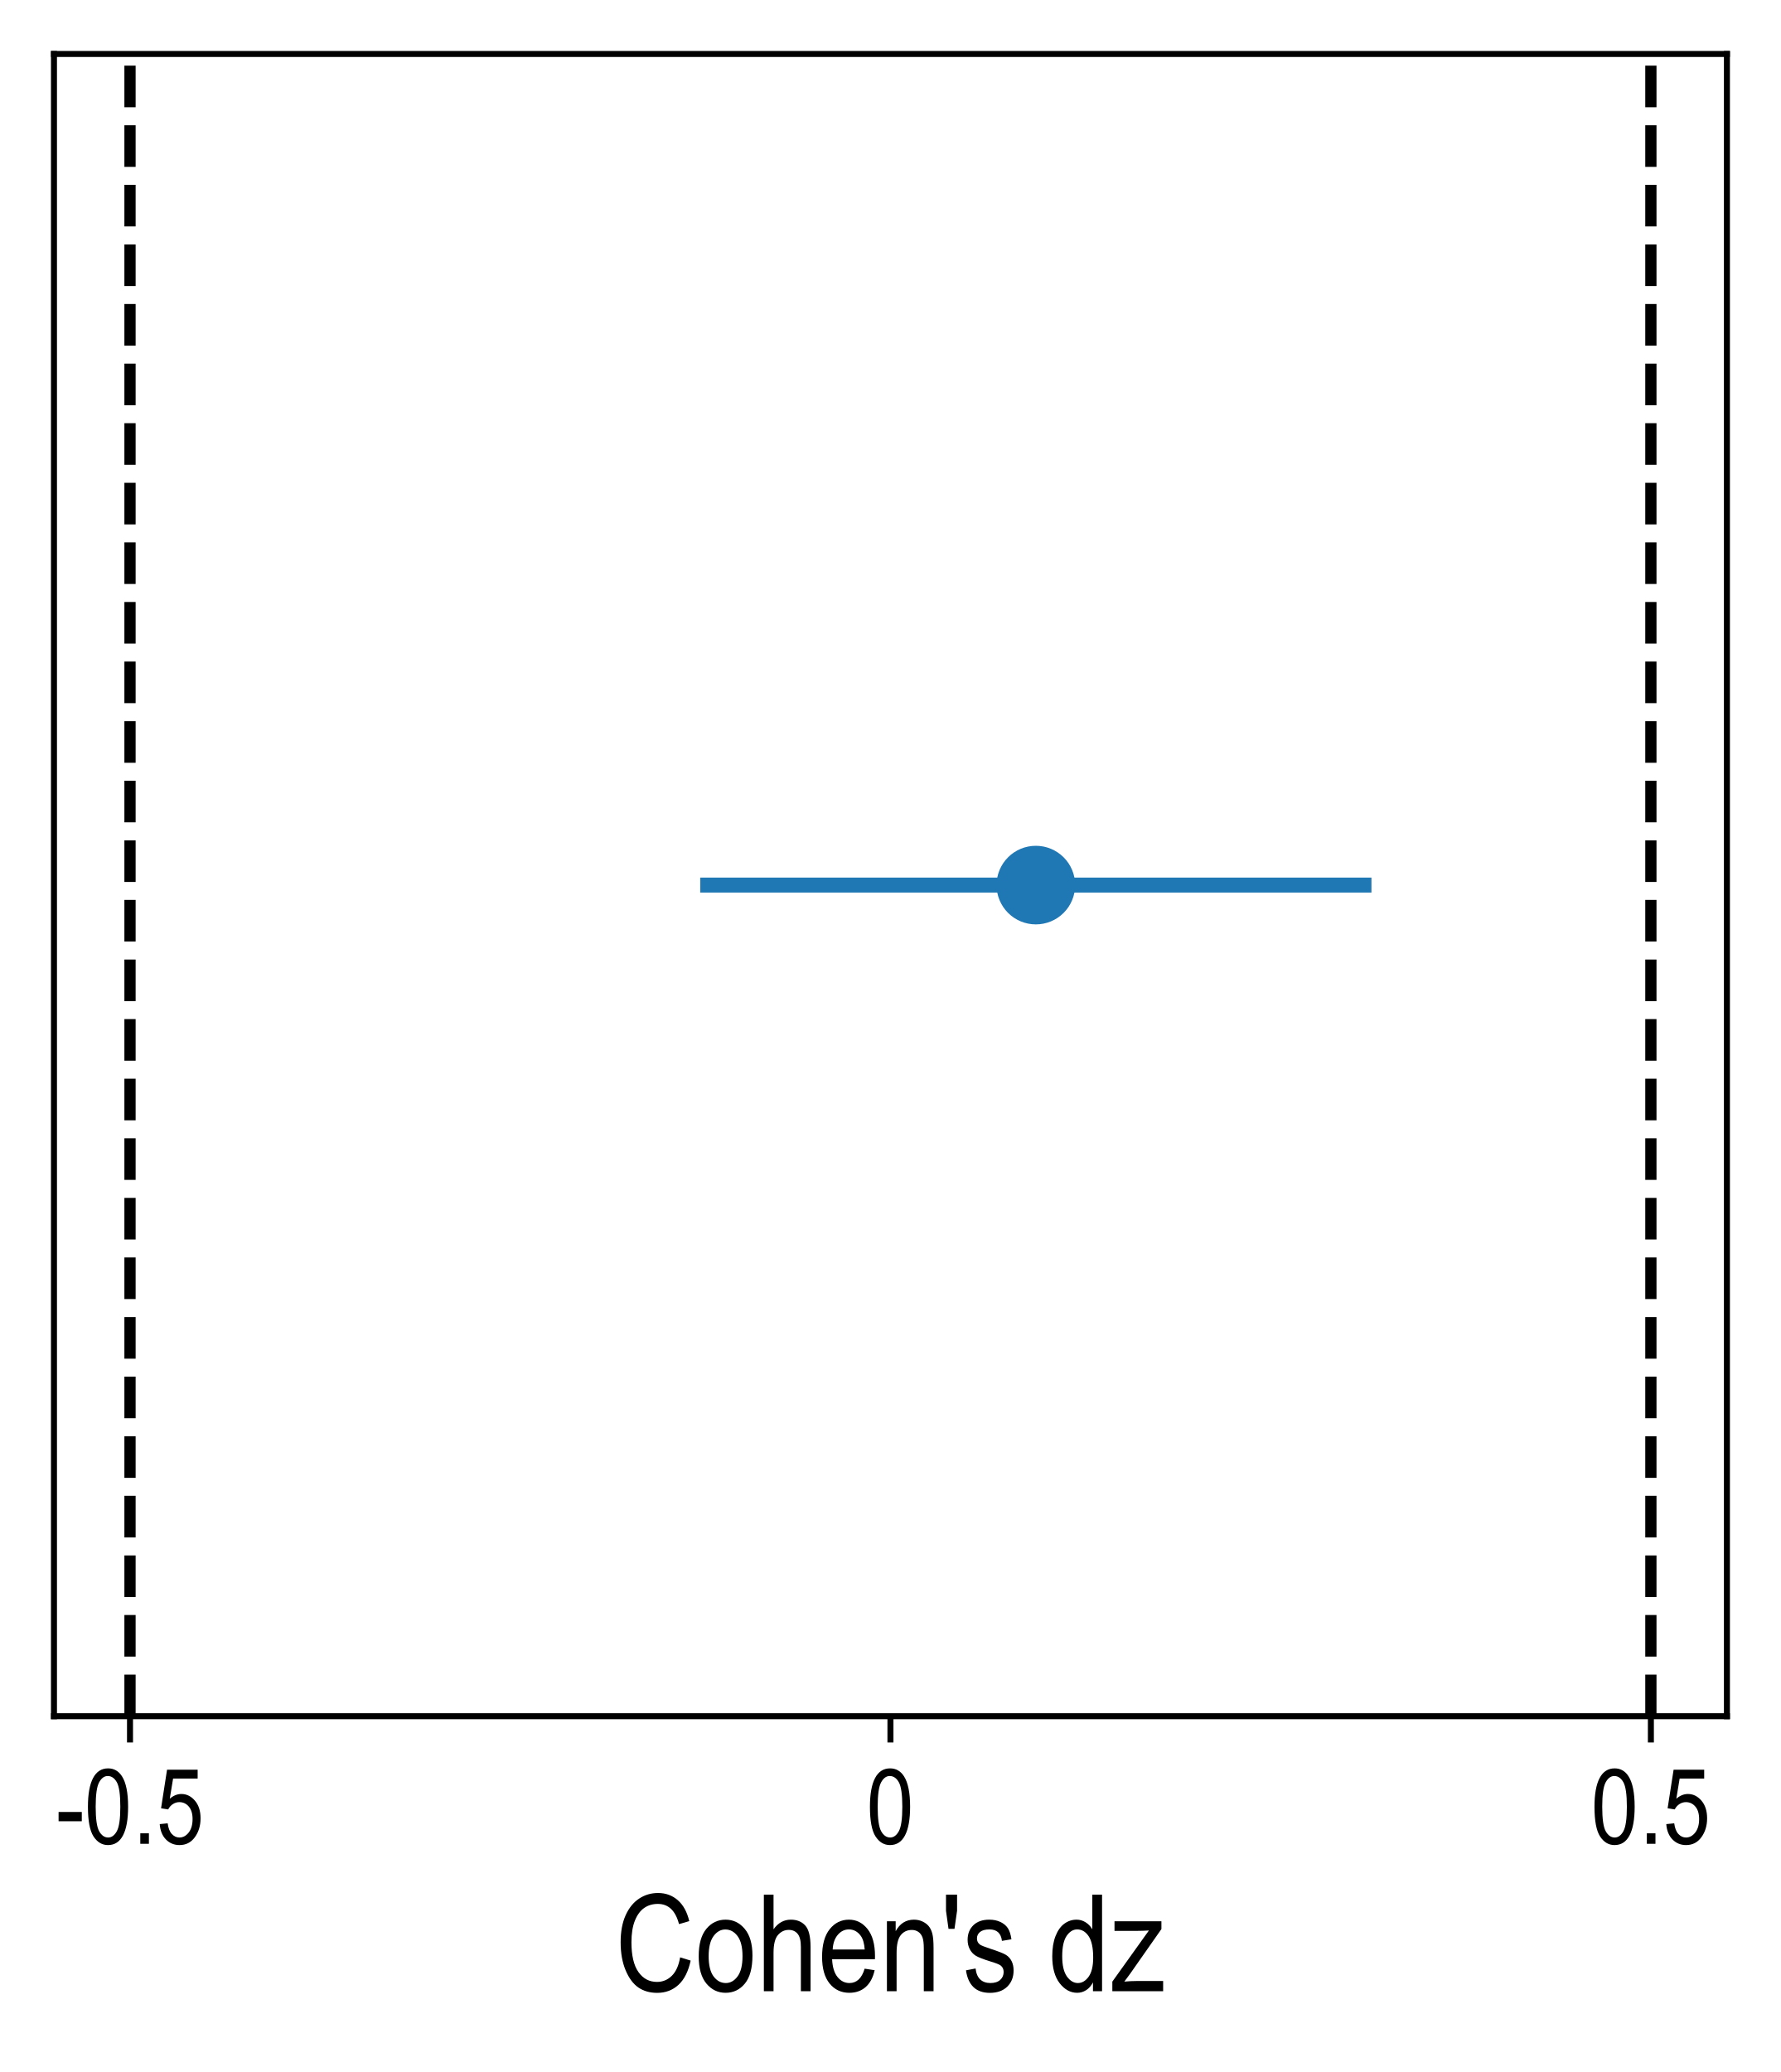
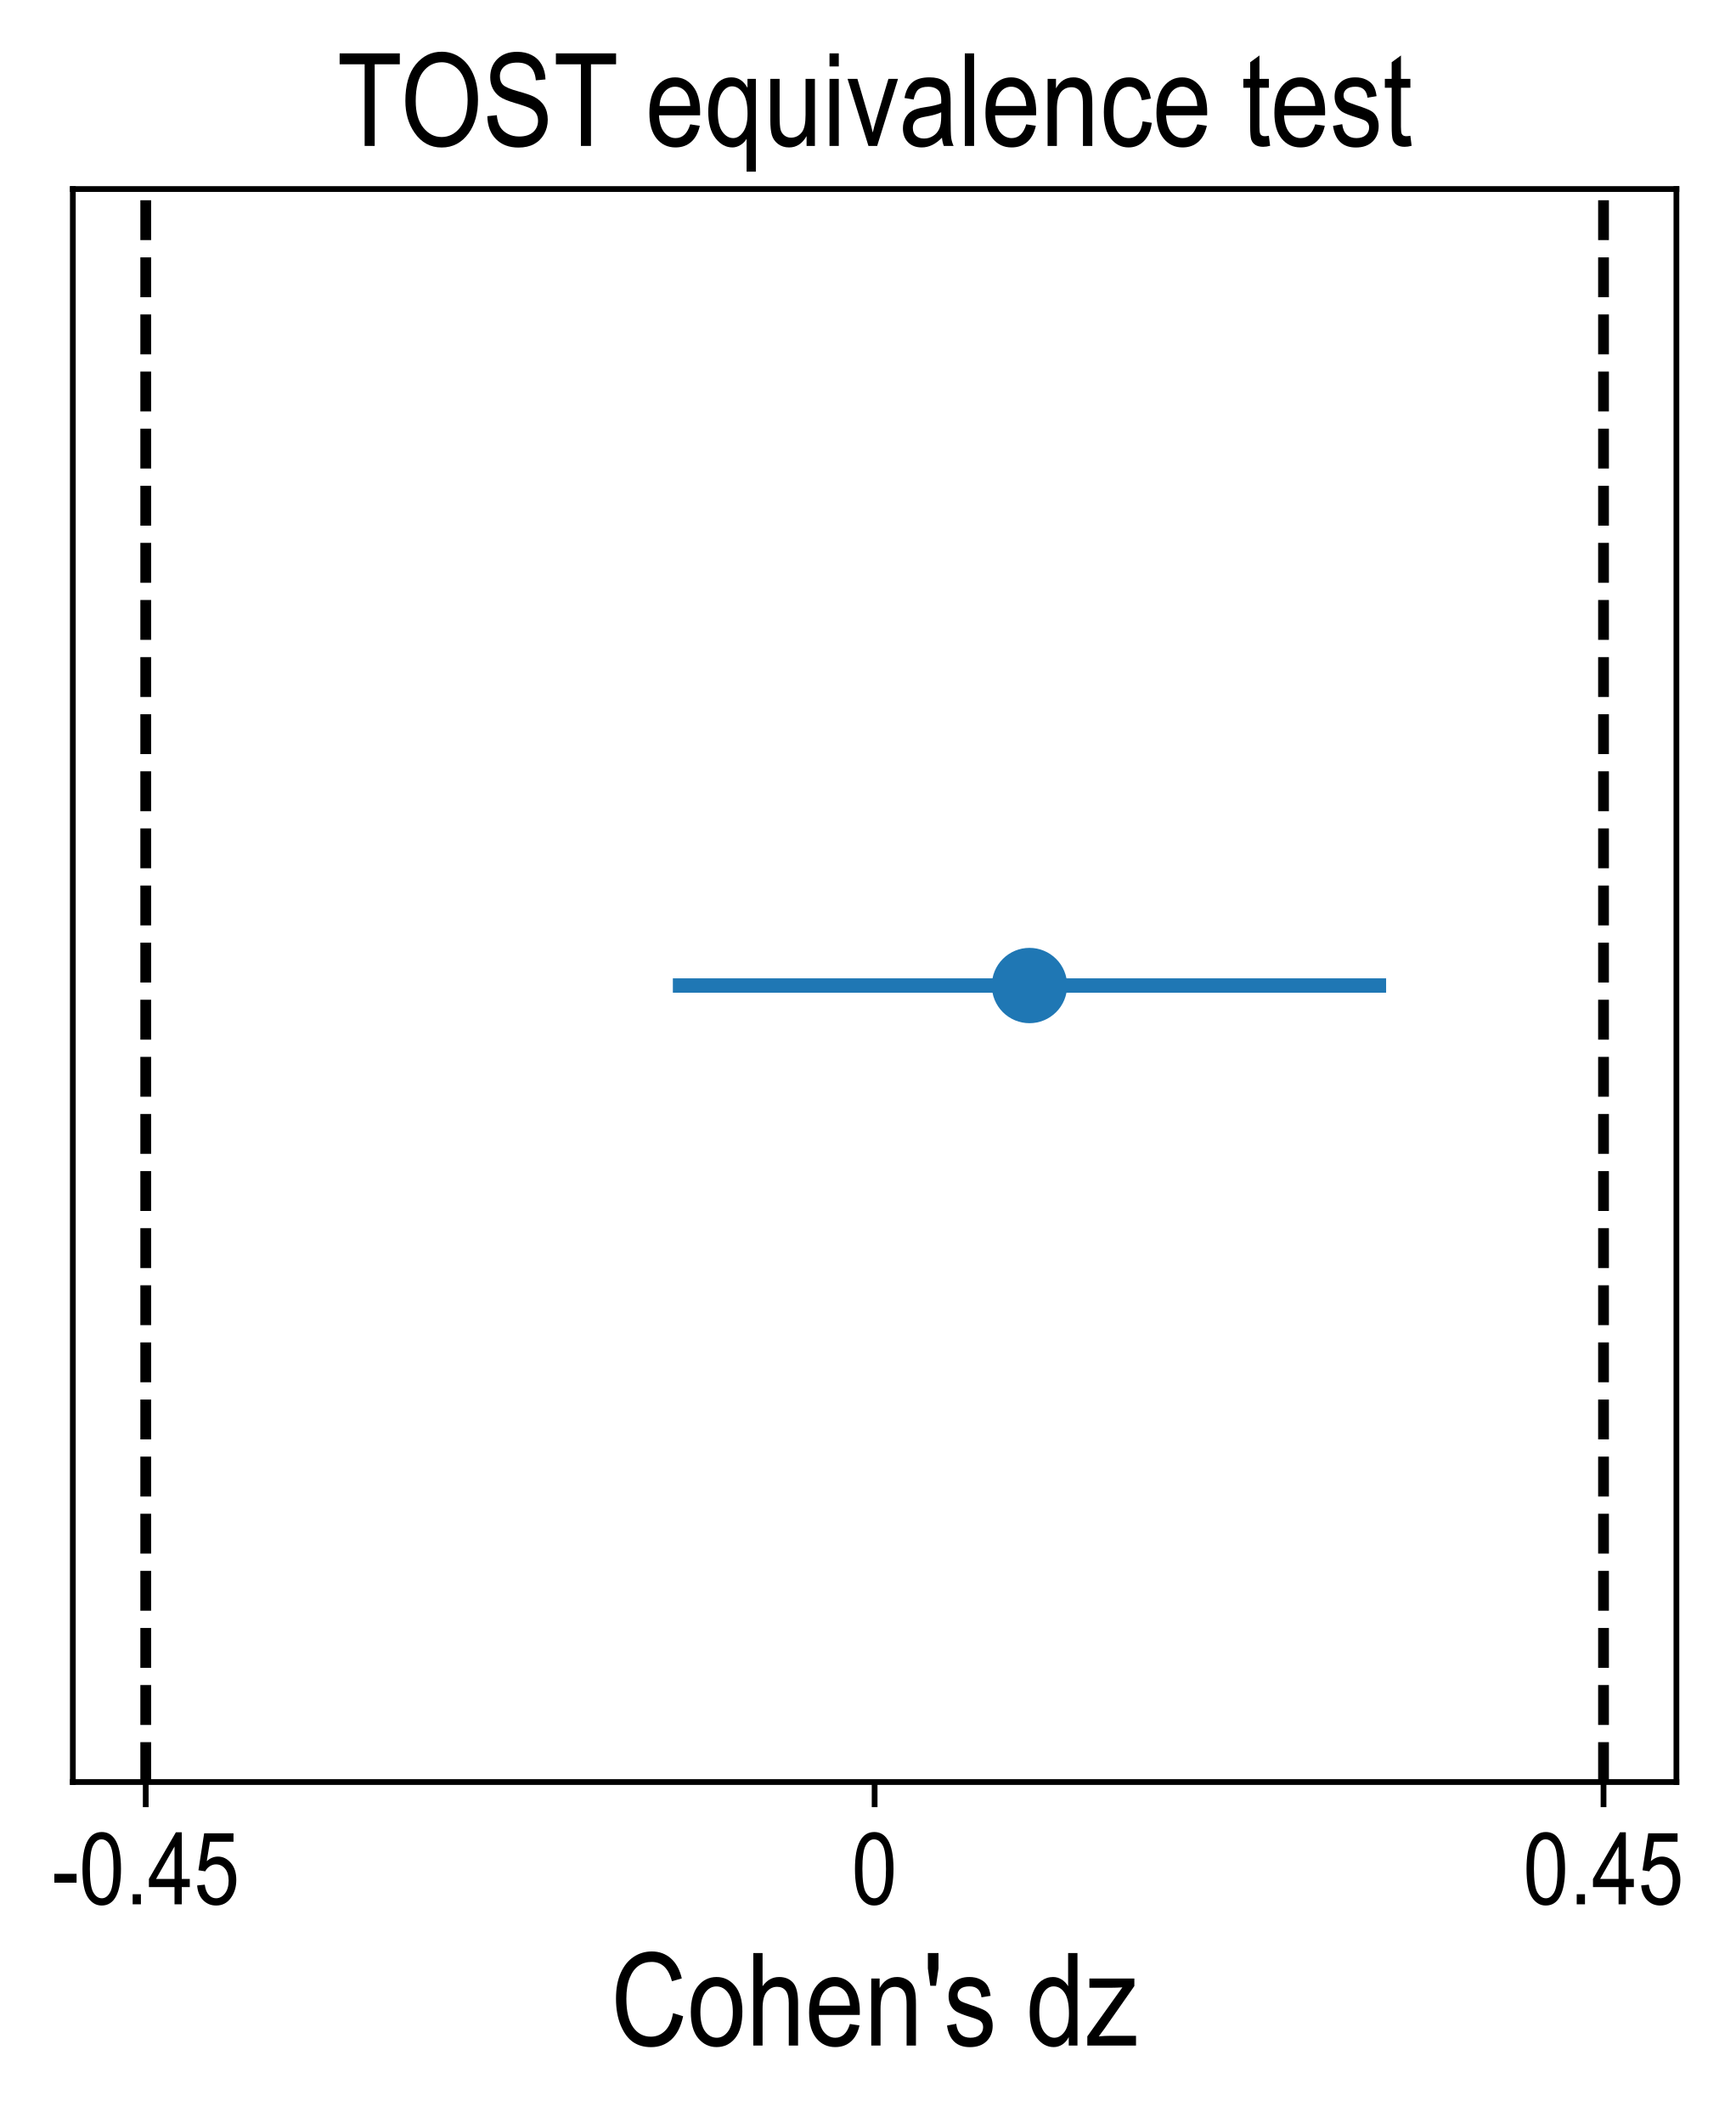
- <svg xmlns="http://www.w3.org/2000/svg" xmlns:xlink="http://www.w3.org/1999/xlink" width="237.6pt" height="276.425pt" viewBox="0 0 237.6 276.425" version="1.1">
+ <svg xmlns="http://www.w3.org/2000/svg" xmlns:xlink="http://www.w3.org/1999/xlink" width="241.567pt" height="295.54pt" viewBox="0 0 241.567 295.54" version="1.1">
  <defs>
    <style type="text/css">*{stroke-linejoin: round; stroke-linecap: butt}</style>
  </defs>
  <g id="figure_1">
    <g id="patch_1">
-       <path d="M 0 276.425  L 237.6 276.425  L 237.6 0  L 0 0  L 0 276.425  z " style="fill: none" />
+       <path d="M 0 295.54  L 241.567 295.54  L 241.567 0  L 0 0  L 0 295.54  z " style="fill: none" />
    </g>
    <g id="axes_1">
      <g id="patch_2">
-         <path d="M 7.2 228.96  L 230.4 228.96  L 230.4 7.2  L 7.2 7.2  L 7.2 228.96  z " style="fill: none" />
+         <path d="M 10.139 248.075  L 233.339 248.075  L 233.339 26.315  L 10.139 26.315  L 10.139 248.075  z " style="fill: none" />
      </g>
      <g id="PathCollection_1">
        <defs>
-           <path id="mfc5fbafe78" d="M 0 4.743  C 1.258 4.743 2.465 4.244 3.354 3.354  C 4.244 2.465 4.743 1.258 4.743 0  C 4.743 -1.258 4.244 -2.465 3.354 -3.354  C 2.465 -4.244 1.258 -4.743 0 -4.743  C -1.258 -4.743 -2.465 -4.244 -3.354 -3.354  C -4.244 -2.465 -4.743 -1.258 -4.743 0  C -4.743 1.258 -4.244 2.465 -3.354 3.354  C -2.465 4.244 -1.258 4.743 0 4.743  z " style="stroke: #1f77b4" />
+           <path id="m3abc737562" d="M 0 4.743  C 1.258 4.743 2.465 4.244 3.354 3.354  C 4.244 2.465 4.743 1.258 4.743 0  C 4.743 -1.258 4.244 -2.465 3.354 -3.354  C 2.465 -4.244 1.258 -4.743 0 -4.743  C -1.258 -4.743 -2.465 -4.244 -3.354 -3.354  C -4.244 -2.465 -4.743 -1.258 -4.743 0  C -4.743 1.258 -4.244 2.465 -3.354 3.354  C -2.465 4.244 -1.258 4.743 0 4.743  z " style="stroke: #1f77b4" />
        </defs>
-         <g clip-path="url(#p61554a6b73)">
-           <use xlink:href="#mfc5fbafe78" x="138.199" y="118.08" style="fill: #1f77b4; stroke: #1f77b4" />
+         <g clip-path="url(#p420106c4ff)">
+           <use xlink:href="#m3abc737562" x="143.294" y="137.195" style="fill: #1f77b4; stroke: #1f77b4" />
        </g>
      </g>
      <g id="matplotlib.axis_1">
        <g id="xtick_1">
          <g id="line2d_1">
            <defs>
-               <path id="ma6f7857406" d="M 0 0  L 0 3.5  " style="stroke: #000000; stroke-width: 0.8" />
+               <path id="me4d5a1e958" d="M 0 0  L 0 3.5  " style="stroke: #000000; stroke-width: 0.8" />
            </defs>
            <g>
-               <use xlink:href="#ma6f7857406" x="17.345" y="228.96" style="stroke: #000000; stroke-width: 0.8" />
+               <use xlink:href="#me4d5a1e958" x="20.285" y="248.075" style="stroke: #000000; stroke-width: 0.8" />
            </g>
          </g>
          <g id="text_1">
-             <g transform="translate(7.45358 245.9809) scale(0.14 -0.14)">
+             <g transform="translate(7.2 265.0956) scale(0.14 -0.14)">
              <defs>
                <path id="ArialNarrow-2d" d="M 166 1375  L 166 1941  L 1581 1941  L 1581 1375  L 166 1375  z " transform="scale(0.015625)" />
                <path id="ArialNarrow-30" d="M 209 2259  Q 209 3413 520 4006  Q 831 4600 1438 4600  Q 1975 4600 2284 4119  Q 2659 3538 2659 2259  Q 2659 1113 2350 517  Q 2041 -78 1431 -78  Q 894 -78 551 447  Q 209 972 209 2259  z M 681 2259  Q 681 1144 895 764  Q 1109 384 1444 384  Q 1759 384 1971 768  Q 2184 1153 2184 2259  Q 2184 3378 1970 3756  Q 1756 4134 1416 4134  Q 1103 4134 892 3750  Q 681 3366 681 2259  z " transform="scale(0.015625)" />
                <path id="ArialNarrow-2e" d="M 484 0  L 484 641  L 1009 641  L 1009 0  L 484 0  z " transform="scale(0.015625)" />
+                 <path id="ArialNarrow-34" d="M 1688 0  L 1688 1097  L 59 1097  L 59 1613  L 1775 4581  L 2150 4581  L 2150 1613  L 2659 1613  L 2659 1097  L 2150 1097  L 2150 0  L 1688 0  z M 1688 1613  L 1688 3678  L 513 1613  L 1688 1613  z " transform="scale(0.015625)" />
                <path id="ArialNarrow-35" d="M 209 1200  L 694 1250  Q 750 813 948 598  Q 1147 384 1409 384  Q 1738 384 1975 686  Q 2213 988 2213 1509  Q 2213 2000 1983 2270  Q 1753 2541 1406 2541  Q 1197 2541 1014 2423  Q 831 2306 725 2097  L 291 2166  L 656 4519  L 2522 4519  L 2522 3981  L 1025 3981  L 822 2750  Q 1156 3038 1531 3038  Q 2003 3038 2351 2636  Q 2700 2234 2700 1553  Q 2700 881 2351 401  Q 2003 -78 1416 -78  Q 928 -78 592 261  Q 256 600 209 1200  z " transform="scale(0.015625)" />
              </defs>
              <use xlink:href="#ArialNarrow-2d" />
              <use xlink:href="#ArialNarrow-30" transform="translate(27.29492 0)" />
              <use xlink:href="#ArialNarrow-2e" transform="translate(72.90039 0)" />
-               <use xlink:href="#ArialNarrow-35" transform="translate(95.70312 0)" />
+               <use xlink:href="#ArialNarrow-34" transform="translate(95.70312 0)" />
+               <use xlink:href="#ArialNarrow-35" transform="translate(141.3086 0)" />
            </g>
          </g>
        </g>
        <g id="xtick_2">
          <g id="line2d_2">
            <g>
-               <use xlink:href="#ma6f7857406" x="118.8" y="228.96" style="stroke: #000000; stroke-width: 0.8" />
+               <use xlink:href="#me4d5a1e958" x="121.739" y="248.075" style="stroke: #000000; stroke-width: 0.8" />
            </g>
          </g>
          <g id="text_2">
-             <g transform="translate(115.6073 245.9809) scale(0.14 -0.14)">
+             <g transform="translate(118.5464 265.0956) scale(0.14 -0.14)">
              <use xlink:href="#ArialNarrow-30" />
            </g>
          </g>
        </g>
        <g id="xtick_3">
          <g id="line2d_3">
            <g>
-               <use xlink:href="#ma6f7857406" x="220.255" y="228.96" style="stroke: #000000; stroke-width: 0.8" />
+               <use xlink:href="#me4d5a1e958" x="223.194" y="248.075" style="stroke: #000000; stroke-width: 0.8" />
            </g>
          </g>
          <g id="text_3">
-             <g transform="translate(212.2735 245.9809) scale(0.14 -0.14)">
+             <g transform="translate(212.0199 265.0956) scale(0.14 -0.14)">
              <use xlink:href="#ArialNarrow-30" />
              <use xlink:href="#ArialNarrow-2e" transform="translate(45.60547 0)" />
-               <use xlink:href="#ArialNarrow-35" transform="translate(68.4082 0)" />
+               <use xlink:href="#ArialNarrow-34" transform="translate(68.4082 0)" />
+               <use xlink:href="#ArialNarrow-35" transform="translate(114.0137 0)" />
            </g>
          </g>
        </g>
        <g id="text_4">
-           <g transform="translate(82.09969 265.6475) scale(0.18 -0.18)">
+           <g transform="translate(85.03876 284.7622) scale(0.18 -0.18)">
            <defs>
              <path id="ArialNarrow-43" d="M 3072 1606  L 3572 1453  Q 3406 681 2992 301  Q 2578 -78 1984 -78  Q 1463 -78 1092 176  Q 722 431 486 993  Q 250 1556 250 2322  Q 250 3078 486 3601  Q 722 4125 1125 4392  Q 1528 4659 2025 4659  Q 2569 4659 2959 4320  Q 3350 3981 3506 3325  L 3019 3184  Q 2769 4141 2016 4141  Q 1641 4141 1366 3948  Q 1091 3756 927 3350  Q 763 2944 763 2322  Q 763 1381 1094 911  Q 1425 441 1975 441  Q 2381 441 2676 730  Q 2972 1019 3072 1606  z " transform="scale(0.015625)" />
              <path id="ArialNarrow-6f" d="M 166 1659  Q 166 2519 527 2956  Q 888 3394 1441 3394  Q 1984 3394 2350 2956  Q 2716 2519 2716 1694  Q 2716 800 2356 362  Q 1997 -75 1441 -75  Q 894 -75 530 364  Q 166 803 166 1659  z M 638 1659  Q 638 1016 872 702  Q 1106 388 1453 388  Q 1778 388 2011 705  Q 2244 1022 2244 1659  Q 2244 2300 2009 2614  Q 1775 2928 1428 2928  Q 1100 2928 869 2612  Q 638 2297 638 1659  z " transform="scale(0.015625)" />
              <path id="ArialNarrow-68" d="M 338 0  L 338 4581  L 797 4581  L 797 2938  Q 959 3166 1164 3280  Q 1369 3394 1616 3394  Q 2050 3394 2301 3117  Q 2553 2841 2553 2103  L 2553 0  L 2094 0  L 2094 2103  Q 2094 2534 1941 2721  Q 1788 2909 1519 2909  Q 1219 2909 1008 2668  Q 797 2428 797 1816  L 797 0  L 338 0  z " transform="scale(0.015625)" />
              <path id="ArialNarrow-65" d="M 2200 1069  L 2675 997  Q 2556 466 2245 195  Q 1934 -75 1475 -75  Q 897 -75 539 364  Q 181 803 181 1631  Q 181 2491 542 2942  Q 903 3394 1456 3394  Q 1984 3394 2337 2950  Q 2691 2506 2691 1666  L 2688 1516  L 656 1516  Q 684 956 915 672  Q 1147 388 1478 388  Q 1997 388 2200 1069  z M 684 1978  L 2203 1978  Q 2172 2409 2019 2622  Q 1797 2931 1453 2931  Q 1144 2931 925 2673  Q 706 2416 684 1978  z " transform="scale(0.015625)" />
              <path id="ArialNarrow-6e" d="M 338 0  L 338 3319  L 753 3319  L 753 2847  Q 903 3122 1120 3258  Q 1338 3394 1619 3394  Q 1838 3394 2023 3308  Q 2209 3222 2323 3083  Q 2438 2944 2494 2722  Q 2550 2500 2550 2041  L 2550 0  L 2088 0  L 2088 2019  Q 2088 2384 2025 2553  Q 1963 2722 1830 2814  Q 1697 2906 1522 2906  Q 1191 2906 994 2659  Q 797 2413 797 1813  L 797 0  L 338 0  z " transform="scale(0.015625)" />
              <path id="ArialNarrow-27" d="M 341 2959  L 222 3816  L 222 4581  L 747 4581  L 747 3816  L 625 2959  L 341 2959  z " transform="scale(0.015625)" />
              <path id="ArialNarrow-73" d="M 163 991  L 619 1078  Q 659 728 840 558  Q 1022 388 1322 388  Q 1622 388 1786 536  Q 1950 684 1950 913  Q 1950 1109 1809 1219  Q 1713 1294 1341 1406  Q 803 1572 622 1687  Q 441 1803 341 1997  Q 241 2191 241 2438  Q 241 2863 512 3128  Q 784 3394 1266 3394  Q 1569 3394 1798 3284  Q 2028 3175 2150 2990  Q 2272 2806 2319 2463  L 1869 2388  Q 1806 2931 1278 2931  Q 978 2931 831 2811  Q 684 2691 684 2503  Q 684 2319 825 2213  Q 909 2150 1325 2013  Q 1897 1828 2065 1720  Q 2234 1613 2328 1427  Q 2422 1241 2422 984  Q 2422 509 2120 215  Q 1819 -78 1297 -78  Q 319 -78 163 991  z " transform="scale(0.015625)" />
              <path id="ArialNarrow-20" transform="scale(0.015625)" />
              <path id="ArialNarrow-64" d="M 2103 0  L 2103 419  Q 1978 178 1781 51  Q 1584 -75 1356 -75  Q 875 -75 523 379  Q 172 834 172 1659  Q 172 2225 328 2619  Q 484 3013 745 3203  Q 1006 3394 1325 3394  Q 1553 3394 1748 3273  Q 1944 3153 2072 2938  L 2072 4581  L 2534 4581  L 2534 0  L 2103 0  z M 644 1656  Q 644 1013 867 700  Q 1091 388 1388 388  Q 1681 388 1897 688  Q 2113 988 2113 1594  Q 2113 2291 1897 2611  Q 1681 2931 1353 2931  Q 1063 2931 853 2623  Q 644 2316 644 1656  z " transform="scale(0.015625)" />
              <path id="ArialNarrow-7a" d="M 103 0  L 103 456  L 1838 2881  Q 1541 2863 1316 2863  L 206 2863  L 206 3319  L 2431 3319  L 2431 2947  L 956 841  L 672 456  Q 981 484 1253 484  L 2513 484  L 2513 0  L 103 0  z " transform="scale(0.015625)" />
            </defs>
            <use xlink:href="#ArialNarrow-43" />
            <use xlink:href="#ArialNarrow-6f" transform="translate(59.17969 0)" />
            <use xlink:href="#ArialNarrow-68" transform="translate(104.7852 0)" />
            <use xlink:href="#ArialNarrow-65" transform="translate(150.3906 0)" />
            <use xlink:href="#ArialNarrow-6e" transform="translate(195.9961 0)" />
            <use xlink:href="#ArialNarrow-27" transform="translate(241.6016 0)" />
            <use xlink:href="#ArialNarrow-73" transform="translate(257.3242 0)" />
            <use xlink:href="#ArialNarrow-20" transform="translate(298.3398 0)" />
            <use xlink:href="#ArialNarrow-64" transform="translate(321.1426 0)" />
            <use xlink:href="#ArialNarrow-7a" transform="translate(366.748 0)" />
          </g>
        </g>
      </g>
      <g id="matplotlib.axis_2" />
      <g id="line2d_4">
-         <path d="M 94.424 118.08  L 181.974 118.08  " clip-path="url(#p61554a6b73)" style="fill: none; stroke: #1f77b4; stroke-width: 2; stroke-linecap: square" />
+         <path d="M 94.655 137.195  L 191.933 137.195  " clip-path="url(#p420106c4ff)" style="fill: none; stroke: #1f77b4; stroke-width: 2; stroke-linecap: square" />
      </g>
      <g id="line2d_5">
-         <path d="M 17.345 228.96  L 17.345 7.2  " clip-path="url(#p61554a6b73)" style="fill: none; stroke-dasharray: 5.55,2.4; stroke-dashoffset: 0; stroke: #000000; stroke-width: 1.5" />
+         <path d="M 20.285 248.075  L 20.285 26.315  " clip-path="url(#p420106c4ff)" style="fill: none; stroke-dasharray: 5.55,2.4; stroke-dashoffset: 0; stroke: #000000; stroke-width: 1.5" />
      </g>
      <g id="line2d_6">
-         <path d="M 220.255 228.96  L 220.255 7.2  " clip-path="url(#p61554a6b73)" style="fill: none; stroke-dasharray: 5.55,2.4; stroke-dashoffset: 0; stroke: #000000; stroke-width: 1.5" />
+         <path d="M 223.194 248.075  L 223.194 26.315  " clip-path="url(#p420106c4ff)" style="fill: none; stroke-dasharray: 5.55,2.4; stroke-dashoffset: 0; stroke: #000000; stroke-width: 1.5" />
      </g>
      <g id="patch_3">
-         <path d="M 7.2 228.96  L 7.2 7.2  " style="fill: none; stroke: #000000; stroke-width: 0.8; stroke-linejoin: miter; stroke-linecap: square" />
+         <path d="M 10.139 248.075  L 10.139 26.315  " style="fill: none; stroke: #000000; stroke-width: 0.8; stroke-linejoin: miter; stroke-linecap: square" />
      </g>
      <g id="patch_4">
-         <path d="M 230.4 228.96  L 230.4 7.2  " style="fill: none; stroke: #000000; stroke-width: 0.8; stroke-linejoin: miter; stroke-linecap: square" />
+         <path d="M 233.339 248.075  L 233.339 26.315  " style="fill: none; stroke: #000000; stroke-width: 0.8; stroke-linejoin: miter; stroke-linecap: square" />
      </g>
      <g id="patch_5">
-         <path d="M 7.2 228.96  L 230.4 228.96  " style="fill: none; stroke: #000000; stroke-width: 0.8; stroke-linejoin: miter; stroke-linecap: square" />
+         <path d="M 10.139 248.075  L 233.339 248.075  " style="fill: none; stroke: #000000; stroke-width: 0.8; stroke-linejoin: miter; stroke-linecap: square" />
      </g>
      <g id="patch_6">
-         <path d="M 7.2 7.2  L 230.4 7.2  " style="fill: none; stroke: #000000; stroke-width: 0.8; stroke-linejoin: miter; stroke-linecap: square" />
+         <path d="M 10.139 26.315  L 233.339 26.315  " style="fill: none; stroke: #000000; stroke-width: 0.8; stroke-linejoin: miter; stroke-linecap: square" />
+       </g>
+       <g id="text_5">
+         <g transform="translate(46.90548 20.31469) scale(0.18 -0.18)">
+           <defs>
+             <path id="ArialNarrow-54" d="M 1369 0  L 1369 4041  L 131 4041  L 131 4581  L 3109 4581  L 3109 4041  L 1866 4041  L 1866 0  L 1369 0  z " transform="scale(0.015625)" />
+             <path id="ArialNarrow-4f" d="M 266 2231  Q 266 3403 781 4033  Q 1297 4663 2066 4663  Q 2563 4663 2972 4381  Q 3381 4100 3620 3564  Q 3859 3028 3859 2288  Q 3859 1269 3397 628  Q 2888 -78 2063 -78  Q 1231 -78 725 647  Q 266 1303 266 2231  z M 778 2222  Q 778 1375 1151 908  Q 1525 441 2059 441  Q 2606 441 2976 912  Q 3347 1384 3347 2300  Q 3347 2891 3156 3356  Q 3009 3713 2714 3927  Q 2419 4141 2069 4141  Q 1506 4141 1142 3672  Q 778 3203 778 2222  z " transform="scale(0.015625)" />
+             <path id="ArialNarrow-53" d="M 238 1472  L 706 1522  Q 744 1144 876 933  Q 1009 722 1256 594  Q 1503 466 1813 466  Q 2256 466 2501 683  Q 2747 900 2747 1247  Q 2747 1450 2658 1601  Q 2569 1753 2389 1850  Q 2209 1947 1613 2122  Q 1081 2278 856 2437  Q 631 2597 506 2842  Q 381 3088 381 3397  Q 381 3953 740 4306  Q 1100 4659 1709 4659  Q 2128 4659 2442 4493  Q 2756 4328 2929 4018  Q 3103 3709 3116 3291  L 2638 3247  Q 2600 3694 2370 3909  Q 2141 4125 1725 4125  Q 1303 4125 1081 3936  Q 859 3747 859 3447  Q 859 3169 1022 3016  Q 1184 2863 1753 2706  Q 2309 2553 2534 2441  Q 2878 2266 3053 1980  Q 3228 1694 3228 1297  Q 3228 903 3043 579  Q 2859 256 2542 87  Q 2225 -81 1778 -81  Q 1081 -81 667 337  Q 253 756 238 1472  z " transform="scale(0.015625)" />
+             <path id="ArialNarrow-71" d="M 2072 -1272  L 2072 353  Q 1963 163 1767 44  Q 1572 -75 1375 -75  Q 888 -75 531 387  Q 175 850 175 1691  Q 175 2422 475 2908  Q 775 3394 1325 3394  Q 1578 3394 1775 3264  Q 1972 3134 2116 2875  L 2116 3319  L 2531 3319  L 2531 -1272  L 2072 -1272  z M 647 1669  Q 647 1022 872 705  Q 1097 388 1409 388  Q 1688 388 1903 692  Q 2119 997 2119 1600  Q 2119 2284 1892 2617  Q 1666 2950 1353 2950  Q 1069 2950 858 2639  Q 647 2328 647 1669  z " transform="scale(0.015625)" />
+             <path id="ArialNarrow-75" d="M 2122 0  L 2122 488  Q 1963 206 1747 65  Q 1531 -75 1259 -75  Q 938 -75 709 98  Q 481 272 404 537  Q 328 803 328 1263  L 328 3319  L 788 3319  L 788 1478  Q 788 966 839 792  Q 891 619 1030 514  Q 1169 409 1347 409  Q 1678 409 1891 681  Q 2072 916 2072 1541  L 2072 3319  L 2534 3319  L 2534 0  L 2122 0  z " transform="scale(0.015625)" />
+             <path id="ArialNarrow-69" d="M 338 3934  L 338 4581  L 797 4581  L 797 3934  L 338 3934  z M 338 0  L 338 3319  L 797 3319  L 797 0  L 338 0  z " transform="scale(0.015625)" />
+             <path id="ArialNarrow-76" d="M 1100 0  L 66 3319  L 553 3319  L 1138 1331  Q 1238 994 1313 663  Q 1372 925 1481 1294  L 2088 3319  L 2563 3319  L 1531 0  L 1100 0  z " transform="scale(0.015625)" />
+             <path id="ArialNarrow-61" d="M 2113 409  Q 1881 169 1631 47  Q 1381 -75 1113 -75  Q 688 -75 434 181  Q 181 438 181 872  Q 181 1159 300 1381  Q 419 1603 625 1728  Q 831 1853 1250 1913  Q 1813 1994 2075 2106  L 2078 2250  Q 2078 2591 1956 2728  Q 1784 2928 1428 2928  Q 1106 2928 947 2795  Q 788 2663 713 2297  L 259 2372  Q 356 2906 651 3150  Q 947 3394 1497 3394  Q 1925 3394 2169 3233  Q 2413 3072 2477 2834  Q 2541 2597 2541 2141  L 2541 1391  Q 2541 603 2570 398  Q 2600 194 2688 0  L 2206 0  Q 2134 172 2113 409  z M 2075 1666  Q 1822 1541 1322 1453  Q 1031 1403 915 1339  Q 800 1275 736 1158  Q 672 1041 672 888  Q 672 650 819 508  Q 966 366 1225 366  Q 1472 366 1673 494  Q 1875 622 1975 836  Q 2075 1050 2075 1459  L 2075 1666  z " transform="scale(0.015625)" />
+             <path id="ArialNarrow-6c" d="M 325 0  L 325 4581  L 784 4581  L 784 0  L 325 0  z " transform="scale(0.015625)" />
+             <path id="ArialNarrow-63" d="M 2122 1216  L 2575 1144  Q 2497 550 2183 237  Q 1869 -75 1428 -75  Q 894 -75 548 364  Q 203 803 203 1663  Q 203 2528 551 2961  Q 900 3394 1447 3394  Q 1869 3394 2158 3131  Q 2447 2869 2528 2344  L 2081 2259  Q 2016 2597 1853 2764  Q 1691 2931 1463 2931  Q 1122 2931 898 2629  Q 675 2328 675 1672  Q 675 994 889 691  Q 1103 388 1438 388  Q 1700 388 1886 589  Q 2072 791 2122 1216  z " transform="scale(0.015625)" />
+             <path id="ArialNarrow-74" d="M 1366 503  L 1428 6  Q 1238 -44 1084 -44  Q 844 -44 697 51  Q 550 147 495 312  Q 441 478 441 972  L 441 2881  L 103 2881  L 103 3319  L 441 3319  L 441 4141  L 900 4478  L 900 3319  L 1366 3319  L 1366 2881  L 900 2881  L 900 941  Q 900 672 941 594  Q 1000 481 1163 481  Q 1241 481 1366 503  z " transform="scale(0.015625)" />
+           </defs>
+           <use xlink:href="#ArialNarrow-54" />
+           <use xlink:href="#ArialNarrow-4f" transform="translate(48.72266 0)" />
+           <use xlink:href="#ArialNarrow-53" transform="translate(112.541 0)" />
+           <use xlink:href="#ArialNarrow-54" transform="translate(167.2285 0)" />
+           <use xlink:href="#ArialNarrow-20" transform="translate(215.9512 0)" />
+           <use xlink:href="#ArialNarrow-65" transform="translate(238.7539 0)" />
+           <use xlink:href="#ArialNarrow-71" transform="translate(284.3594 0)" />
+           <use xlink:href="#ArialNarrow-75" transform="translate(329.9648 0)" />
+           <use xlink:href="#ArialNarrow-69" transform="translate(375.5703 0)" />
+           <use xlink:href="#ArialNarrow-76" transform="translate(393.7832 0)" />
+           <use xlink:href="#ArialNarrow-61" transform="translate(434.7988 0)" />
+           <use xlink:href="#ArialNarrow-6c" transform="translate(480.4043 0)" />
+           <use xlink:href="#ArialNarrow-65" transform="translate(498.6172 0)" />
+           <use xlink:href="#ArialNarrow-6e" transform="translate(544.2227 0)" />
+           <use xlink:href="#ArialNarrow-63" transform="translate(589.8281 0)" />
+           <use xlink:href="#ArialNarrow-65" transform="translate(630.8438 0)" />
+           <use xlink:href="#ArialNarrow-20" transform="translate(676.4492 0)" />
+           <use xlink:href="#ArialNarrow-74" transform="translate(699.252 0)" />
+           <use xlink:href="#ArialNarrow-65" transform="translate(722.0547 0)" />
+           <use xlink:href="#ArialNarrow-73" transform="translate(767.6602 0)" />
+           <use xlink:href="#ArialNarrow-74" transform="translate(808.6758 0)" />
+         </g>
      </g>
    </g>
  </g>
  <defs>
-     <clipPath id="p61554a6b73">
-       <rect x="7.2" y="7.2" width="223.2" height="221.76" />
+     <clipPath id="p420106c4ff">
+       <rect x="10.139" y="26.315" width="223.2" height="221.76" />
    </clipPath>
  </defs>
</svg>
